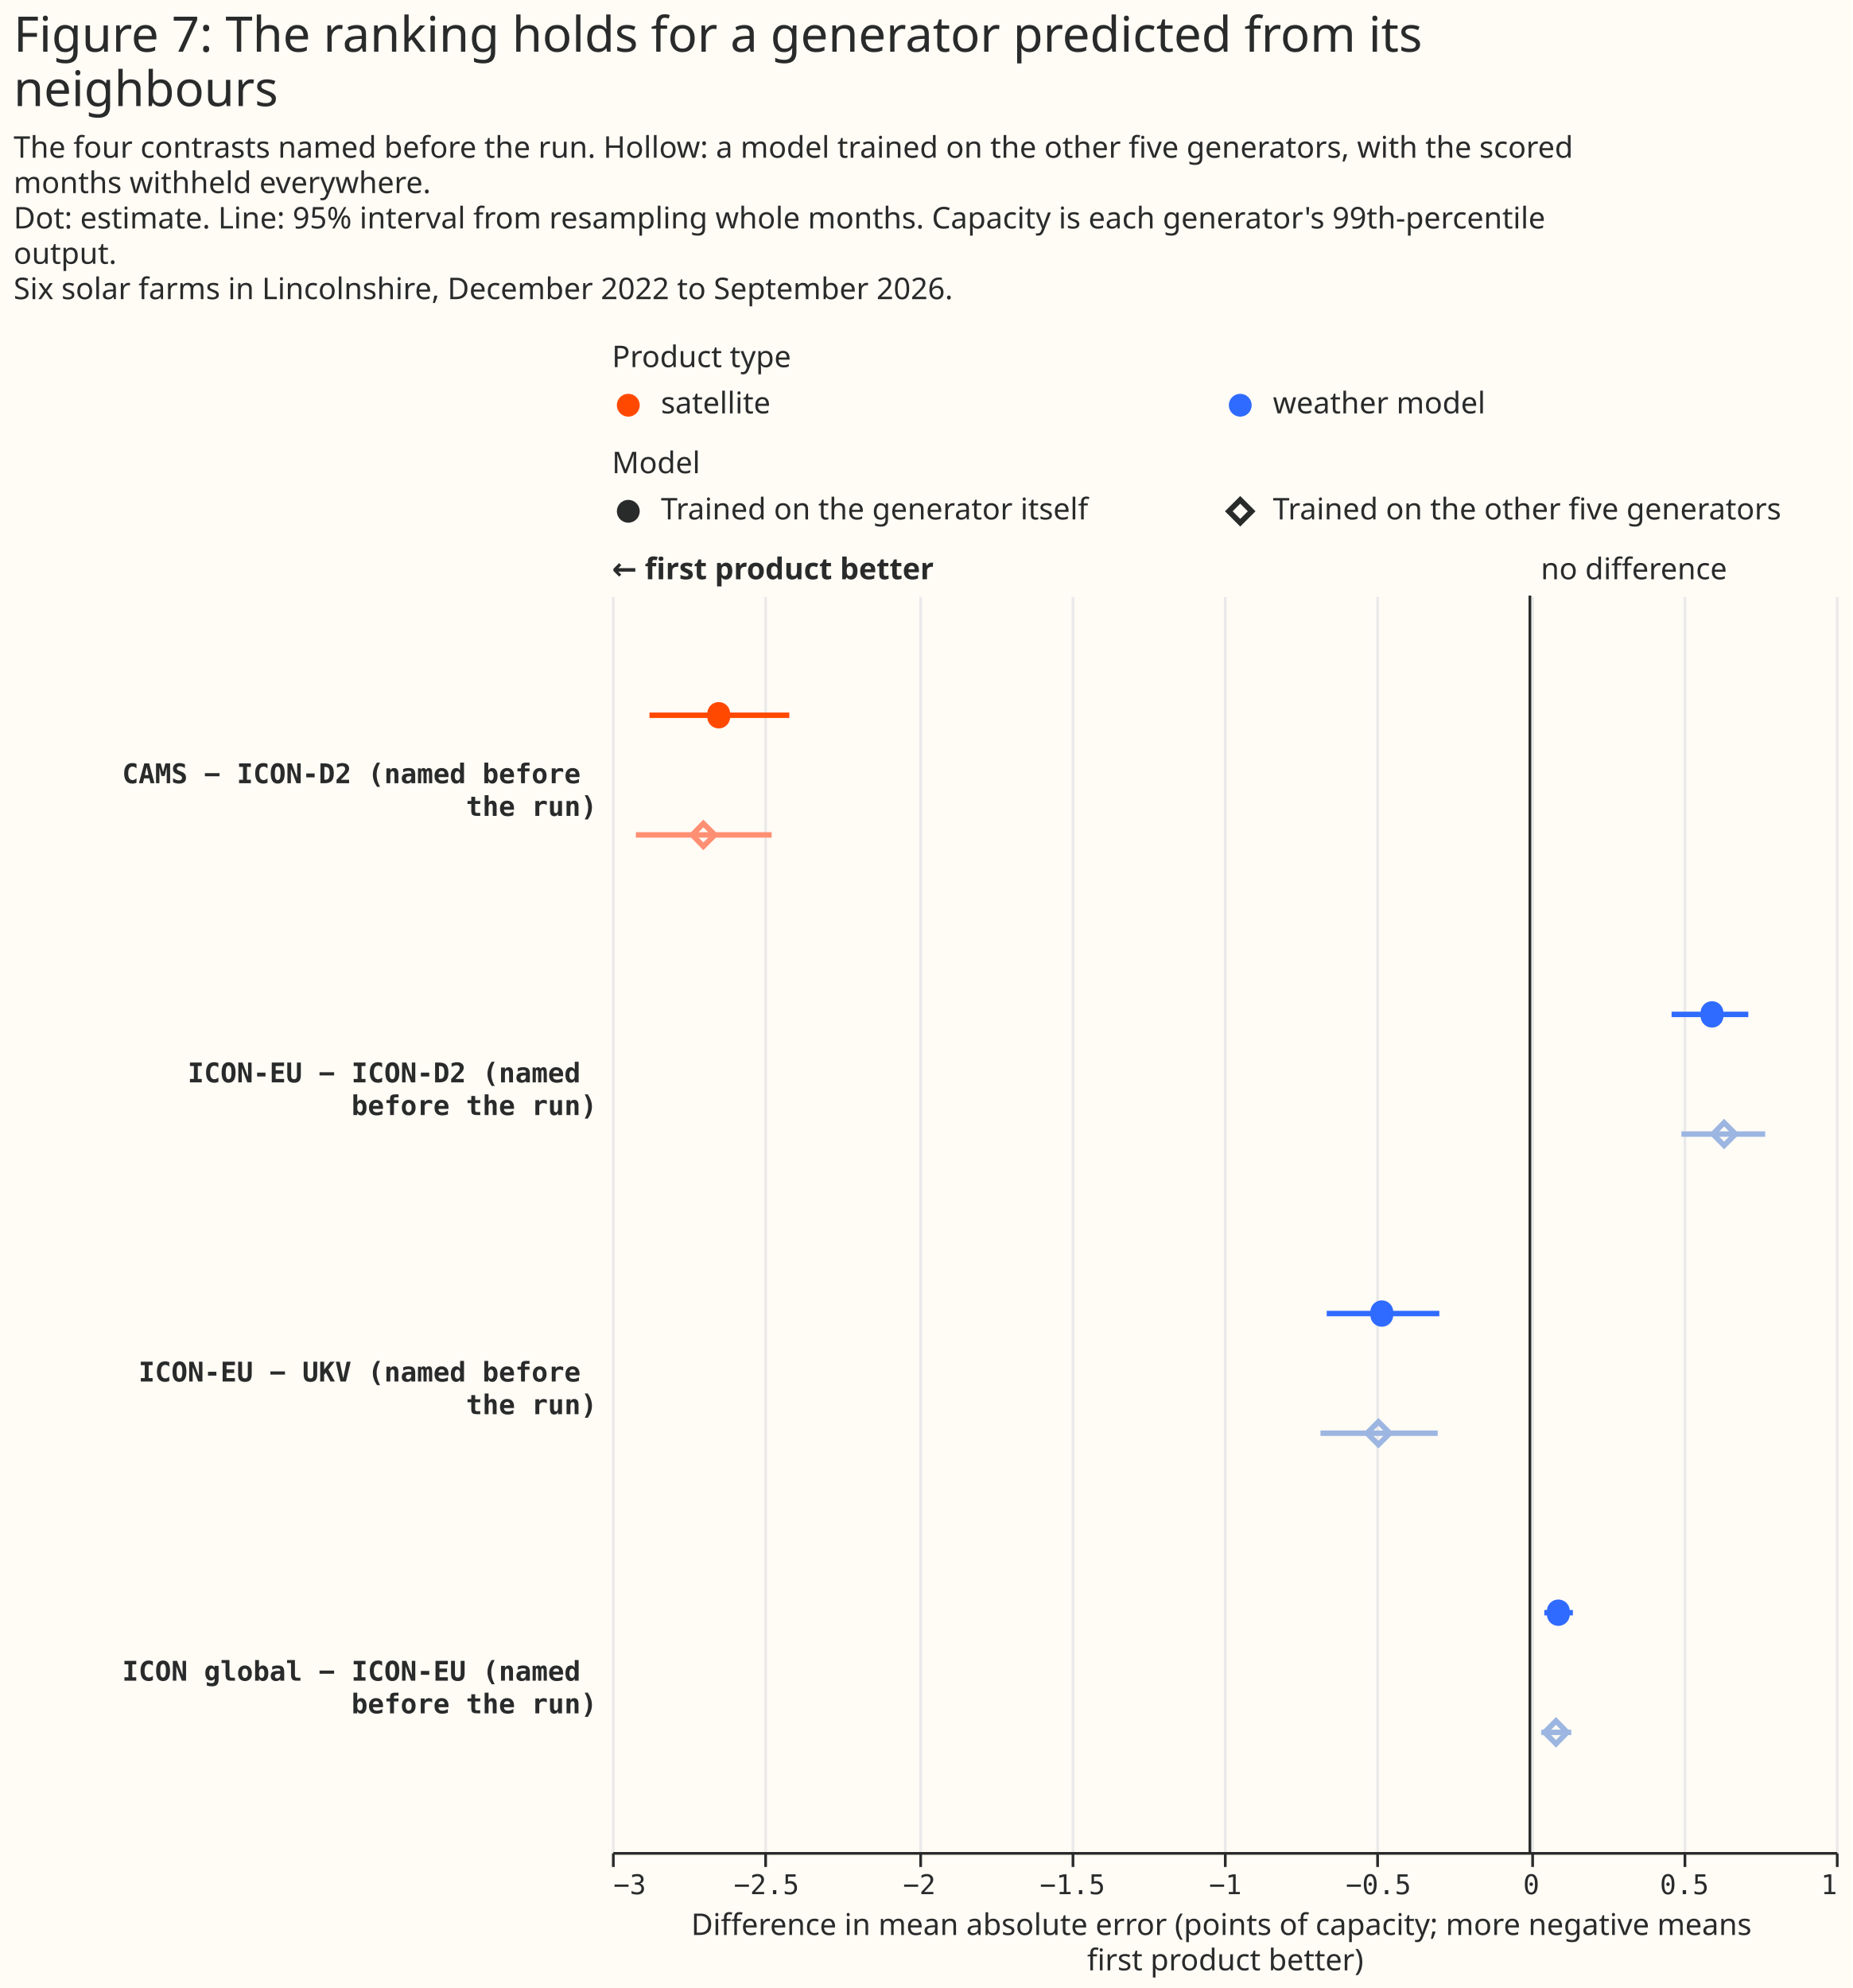
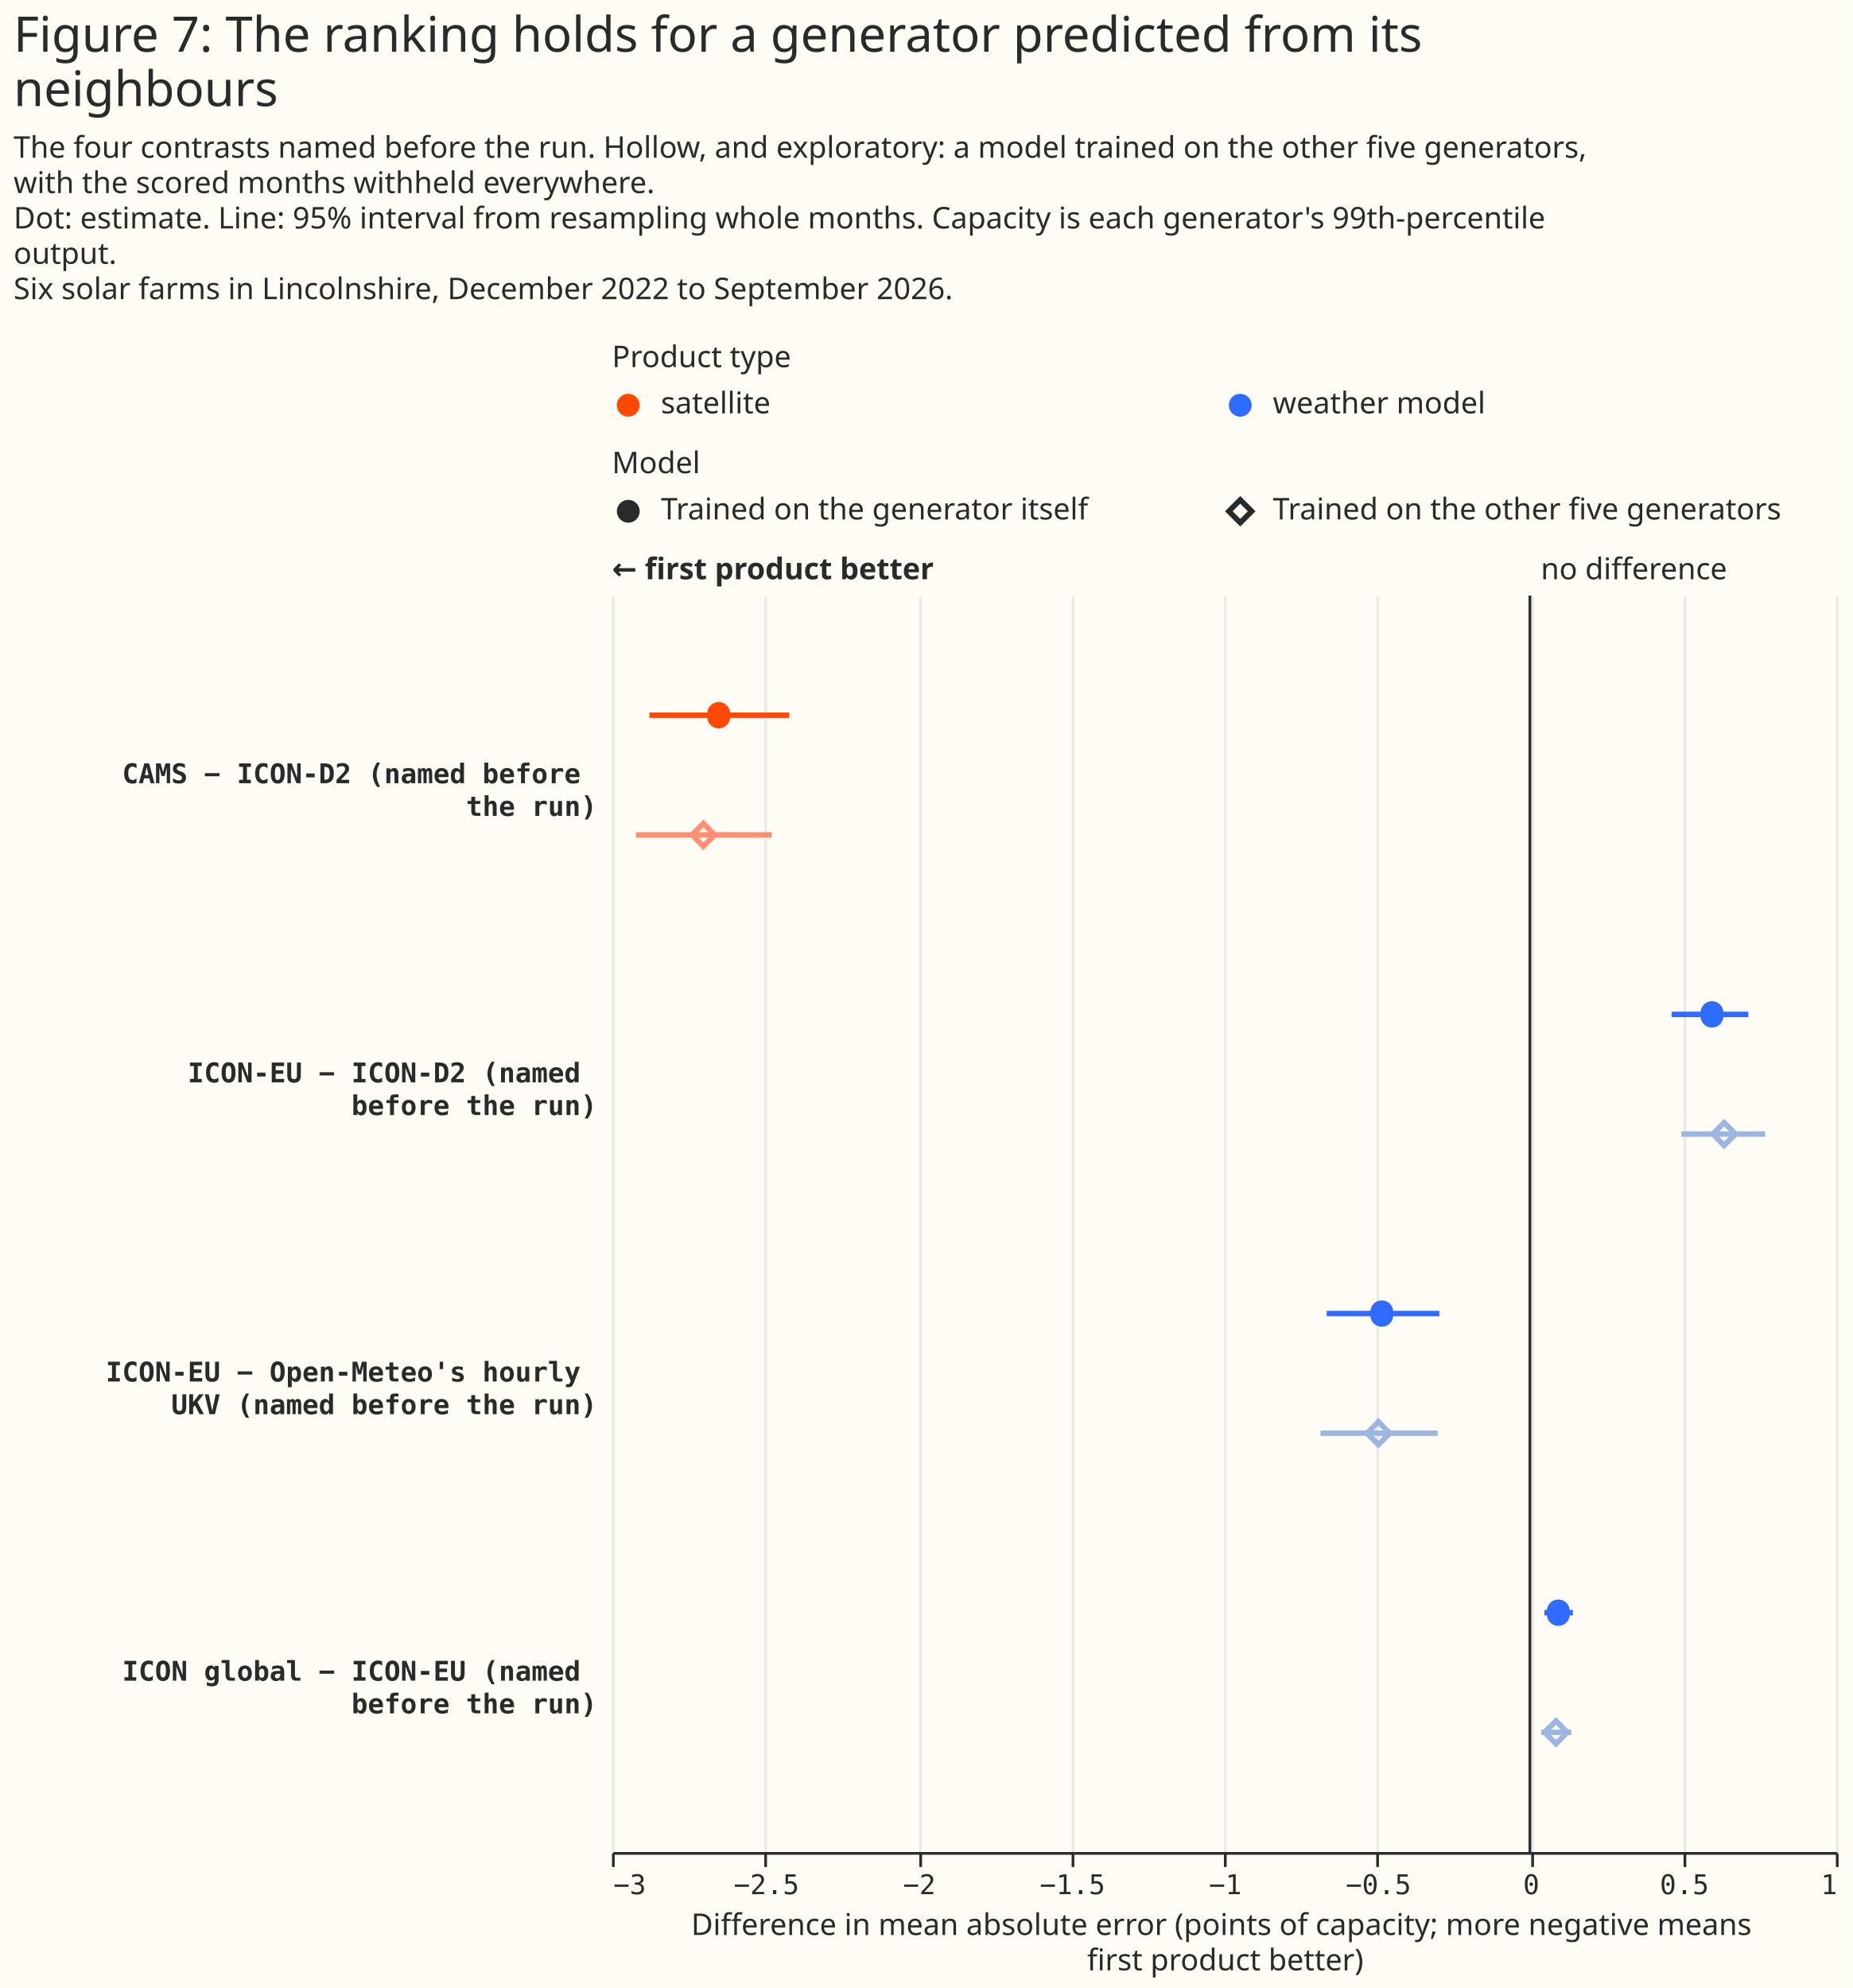
<svg xmlns="http://www.w3.org/2000/svg" width="681" height="731" class="marks" viewBox="0 0 681 731">
  <path fill="#fffbf5" d="M0 0h681v731H0z" />
  <g fill="none" stroke-miterlimit="10" aria-roledescription="group mark container" class="mark-group role-frame root">
    <path d="M225 141h450z" aria-hidden="true" class="background" />
    <g aria-roledescription="group mark container" class="mark-group role-scope concat_0_group">
      <g aria-roledescription="group mark container" class="mark-group role-scope concat_0_concat_0_group">
        <path fill="#fffbf5" d="M225 141h450v16H225Z" aria-hidden="true" class="background" />
        <g aria-roledescription="symbol mark container" class="mark-symbol role-mark concat_0_concat_0_layer_0_marks">
          <path fill="#ff4901" d="M235.2 149a4.2 4.2 0 1 1-8.4 0 4.2 4.2 0 1 1 8.4 0" aria-label="x: 6; colour: #FF4901; shape: circle" aria-roledescription="point" />
          <path fill="#306bff" d="M460.2 149a4.2 4.2 0 1 1-8.4 0 4.2 4.2 0 1 1 8.4 0" aria-label="x: 231; colour: #306BFF; shape: circle" aria-roledescription="point" />
        </g>
        <g fill="#292b2b" aria-roledescription="text mark container" class="mark-text role-mark concat_0_concat_0_layer_2_marks" font-family="Matter XH, DM Sans, sans-serif" font-size="11">
          <text aria-label="x: 6; label: satellite" aria-roledescription="text mark" transform="translate(243 152)">satellite</text>
          <text aria-label="x: 231; label: weather model" aria-roledescription="text mark" transform="translate(468 152)">weather model</text>
        </g>
        <g class="mark-group role-title">
          <text fill="#292b2b" aria-label="Title text 'Product type'" aria-roledescription="title" class="mark-text role-title-text" font-family="Matter XH, DM Sans, sans-serif" font-size="11" pointer-events="none" transform="translate(225 135)">Product type</text>
        </g>
      </g>
      <g aria-roledescription="group mark container" class="mark-group role-scope concat_0_concat_1_group">
        <path fill="#fffbf5" d="M225 180h450v16H225Z" aria-hidden="true" class="background" />
        <g aria-roledescription="symbol mark container" class="mark-symbol role-mark concat_0_concat_1_layer_0_marks">
          <path fill="#292b2b" d="M235.2 188a4.2 4.2 0 1 1-8.4 0 4.2 4.2 0 1 1 8.4 0" aria-label="x: 6; colour: #292B2B; shape: circle" aria-roledescription="point" />
        </g>
        <g aria-roledescription="symbol mark container" class="mark-symbol role-mark concat_0_concat_1_layer_1_marks">
          <path stroke="#292b2b" stroke-width="2" d="m451.8 188 4.2-4.2 4.2 4.2-4.2 4.2Z" aria-label="x: 231; colour: #292B2B; shape: diamond" aria-roledescription="point" />
        </g>
        <g fill="#292b2b" aria-roledescription="text mark container" class="mark-text role-mark concat_0_concat_1_layer_2_marks" font-family="Matter XH, DM Sans, sans-serif" font-size="11">
          <text aria-label="x: 6; label: Trained on the generator itself" aria-roledescription="text mark" transform="translate(243 191)">Trained on the generator itself</text>
          <text aria-label="x: 231; label: Trained on the other five generators" aria-roledescription="text mark" transform="translate(468 191)">Trained on the other five generators</text>
        </g>
        <g class="mark-group role-title">
          <text fill="#292b2b" aria-label="Title text 'Model'" aria-roledescription="title" class="mark-text role-title-text" font-family="Matter XH, DM Sans, sans-serif" font-size="11" pointer-events="none" transform="translate(225 174)">Model</text>
        </g>
      </g>
      <g aria-roledescription="group mark container" class="mark-group role-scope concat_0_concat_2_group">
        <path fill="#fffbf5" d="M225 219h450v462H225Z" aria-hidden="true" class="background" />
        <g aria-hidden="true" class="mark-group role-axis">
          <path stroke="#eaeaea" d="M225.5 681.5v-462m56 462v-462m57 462v-462m56 462v-462m56 462v-462m56 462v-462m57 462v-462m56 462v-462m56 462v-462" class="mark-rule role-axis-grid" pointer-events="none" />
        </g>
        <g aria-label="X-axis titled 'Difference in mean absolute error (points of capacity; more negative means first product better)' for a linear scale with values from −3 to 1" aria-roledescription="axis" class="mark-group role-axis" pointer-events="none">
          <path stroke="#292b2b" d="M225.5 681.5v5m56-5v5m57-5v5m56-5v5m56-5v5m56-5v5m57-5v5m56-5v5m56-5v5" class="mark-rule role-axis-tick" />
          <g fill="#292b2b" class="mark-text role-axis-label" font-family="Matter Semi Mono, Roboto Mono, monospace" font-size="10">
            <text transform="translate(225.5 696.5)">−3</text>
            <text text-anchor="middle" transform="translate(281.8 696.5)">−2.5</text>
            <text text-anchor="middle" transform="translate(338 696.5)">−2</text>
            <text text-anchor="middle" transform="translate(394.3 696.5)">−1.5</text>
            <text text-anchor="middle" transform="translate(450.5 696.5)">−1</text>
            <text text-anchor="middle" transform="translate(506.8 696.5)">−0.5</text>
            <text text-anchor="middle" transform="translate(563 696.5)">0</text>
            <text text-anchor="middle" transform="translate(619.3 696.5)">0.5</text>
            <text text-anchor="end" transform="translate(675.5 696.5)">1</text>
          </g>
          <path stroke="#292b2b" d="M225.5 681.5h450" class="mark-rule role-axis-domain" />
          <text fill="#292b2b" class="mark-text role-axis-title" font-family="Matter XH, DM Sans, sans-serif" font-size="11" text-anchor="middle" transform="translate(450.5 711.5)">
            <tspan>Difference in mean absolute error (points of capacity; more negative means</tspan>
            <tspan x="0" dy="13">first product better)</tspan>
          </text>
        </g>
-         <g aria-label="Y-axis for a discrete scale with 4 values: CAMS − ICON-D2 (named before the run), ICON-EU − ICON-D2 (named before the run), ICON-EU − UKV (named before the run), ICON global − ICON-EU (named before the run)" aria-roledescription="axis" class="mark-group role-axis">
+         <g aria-label="Y-axis for a discrete scale with 4 values: CAMS − ICON-D2 (named before the run), ICON-EU − ICON-D2 (named before the run), ICON-EU − Open-Meteo's hourly UKV (named before the run), ICON global − ICON-EU (named before the run)" aria-roledescription="axis" class="mark-group role-axis">
          <g fill="#292b2b" class="mark-text role-axis-label" font-family="Matter Semi Mono, Roboto Mono, monospace" font-size="10" font-weight="bold" pointer-events="none" text-anchor="end">
            <text transform="translate(219.5 288)">
              <tspan>CAMS − ICON-D2 (named before</tspan>
              <tspan x="0" dy="12">the run)</tspan>
            </text>
            <text transform="translate(219.5 398)">
              <tspan>ICON-EU − ICON-D2 (named</tspan>
              <tspan x="0" dy="12">before the run)</tspan>
            </text>
            <text transform="translate(219.5 508)">
-               <tspan>ICON-EU − UKV (named before</tspan>
-               <tspan x="0" dy="12">the run)</tspan>
+               <tspan>ICON-EU − Open-Meteo's hourly</tspan>
+               <tspan x="0" dy="12">UKV (named before the run)</tspan>
            </text>
            <text transform="translate(219.5 618)">
              <tspan>ICON global − ICON-EU (named</tspan>
              <tspan x="0" dy="12">before the run)</tspan>
            </text>
          </g>
        </g>
        <g aria-roledescription="rule mark container" class="mark-rule role-mark concat_0_concat_2_layer_0_marks">
          <path stroke="#292b2b" d="M562.5 219v462" aria-label="x: 0" aria-roledescription="rule mark" />
        </g>
        <g aria-roledescription="text mark container" class="mark-text role-mark concat_0_concat_2_layer_1_marks">
          <text fill="#292b2b" aria-label="x: 0" aria-roledescription="text mark" font-family="Matter XH, DM Sans, sans-serif" font-size="11" transform="translate(566.5 213)">no difference</text>
        </g>
        <g aria-roledescription="text mark container" class="mark-text role-mark concat_0_concat_2_layer_2_marks">
          <text fill="#292b2b" aria-label="x: −3" aria-roledescription="text mark" font-family="Matter XH, DM Sans, sans-serif" font-size="11" font-weight="bold" transform="translate(225 213)">← first product better</text>
        </g>
        <g stroke-width="2" aria-hidden="true" class="mark-rule role-mark concat_0_concat_2_layer_3_marks" clip-path="url(#a)" transform="translate(225 219)">
          <path stroke="#ff4901" d="M13.8 44h51.4" />
          <path stroke="#ff8f73" d="M8.8 88h49.9" />
          <path stroke="#306bff" d="M389.6 154h28.2" />
          <path stroke="#9cb6e1" d="M393.2 198H424" />
          <path stroke="#306bff" d="M262.8 264h41.4" />
          <path stroke="#9cb6e1" d="M260.5 308h43.1" />
          <path stroke="#306bff" d="M342.8 374h10.5" />
          <path stroke="#9cb6e1" d="M341.7 418h11" />
        </g>
        <g aria-roledescription="symbol mark container" class="mark-symbol role-mark concat_0_concat_2_layer_4_marks" clip-path="url(#b)" transform="translate(225 219)">
          <path fill="#ff4901" d="M43.4 44a4.2 4.2 0 1 1-8.3 0 4.2 4.2 0 1 1 8.3 0" aria-label="Difference in mean absolute error (points of capacity; more negative means, first product better): −2.65; label: CAMS − ICON-D2 (named before the run); condition: Trained on the generator itself; shade: satellite; Row: CAMS − ICON-D2 (named before the run); Estimate: −2.651; Lower 95%: −2.877; Upper 95%: −2.42" aria-roledescription="point" />
          <path fill="#306bff" d="M408.6 154a4.2 4.2 0 1 1-8.3 0 4.2 4.2 0 1 1 8.3 0" aria-label="Difference in mean absolute error (points of capacity; more negative means, first product better): 0.59; label: ICON-EU − ICON-D2 (named before the run); condition: Trained on the generator itself; shade: weather model; Row: ICON-EU − ICON-D2 (named before the run); Estimate: 0.595; Lower 95%: 0.463; Upper 95%: 0.714" aria-roledescription="point" />
-           <path fill="#306bff" d="M287.2 264a4.2 4.2 0 1 1-8.3 0 4.2 4.2 0 1 1 8.3 0" aria-label="Difference in mean absolute error (points of capacity; more negative means, first product better): −0.48; label: ICON-EU − UKV (named before the run); condition: Trained on the generator itself; shade: weather model; Row: ICON-EU − UKV (named before the run); Estimate: −0.484; Lower 95%: −0.664; Upper 95%: −0.296" aria-roledescription="point" />
+           <path fill="#306bff" d="M287.2 264a4.2 4.2 0 1 1-8.3 0 4.2 4.2 0 1 1 8.3 0" aria-label="Difference in mean absolute error (points of capacity; more negative means, first product better): −0.48; label: ICON-EU − Open-Meteo's hourly UKV (named before the run); condition: Trained on the generator itself; shade: weather model; Row: ICON-EU − Open-Meteo's hourly UKV (named before the run); Estimate: −0.484; Lower 95%: −0.664; Upper 95%: −0.296" aria-roledescription="point" />
          <path fill="#306bff" d="M352.1 374a4.2 4.2 0 1 1-8.3 0 4.2 4.2 0 1 1 8.3 0" aria-label="Difference in mean absolute error (points of capacity; more negative means, first product better): 0.09; label: ICON global − ICON-EU (named before the run); condition: Trained on the generator itself; shade: weather model; Row: ICON global − ICON-EU (named before the run); Estimate: 0.093; Lower 95%: 0.047; Upper 95%: 0.14" aria-roledescription="point" />
        </g>
        <g stroke-width="2" aria-roledescription="symbol mark container" class="mark-symbol role-mark concat_0_concat_2_layer_5_marks" clip-path="url(#c)" transform="translate(225 219)">
          <path stroke="#ff8f73" d="m29.5 88 4.1-4.2 4.2 4.2-4.2 4.2Z" aria-label="Difference in mean absolute error (points of capacity; more negative means, first product better): −2.7; label: CAMS − ICON-D2 (named before the run); condition: Trained on the other five generators; shade: satellite, light; Row: CAMS − ICON-D2 (named before the run); Estimate: −2.701; Lower 95%: −2.922; Upper 95%: −2.478" aria-roledescription="point" />
          <path stroke="#9cb6e1" d="m404.8 198 4.1-4.2 4.2 4.2-4.2 4.2Z" aria-label="Difference in mean absolute error (points of capacity; more negative means, first product better): 0.64; label: ICON-EU − ICON-D2 (named before the run); condition: Trained on the other five generators; shade: weather model, light; Row: ICON-EU − ICON-D2 (named before the run); Estimate: 0.635; Lower 95%: 0.495; Upper 95%: 0.77" aria-roledescription="point" />
-           <path stroke="#9cb6e1" d="m277.6 308 4.2-4.2 4.2 4.2-4.2 4.2Z" aria-label="Difference in mean absolute error (points of capacity; more negative means, first product better): −0.49; label: ICON-EU − UKV (named before the run); condition: Trained on the other five generators; shade: weather model, light; Row: ICON-EU − UKV (named before the run); Estimate: −0.495; Lower 95%: −0.684; Upper 95%: −0.301" aria-roledescription="point" />
+           <path stroke="#9cb6e1" d="m277.6 308 4.2-4.2 4.2 4.2-4.2 4.2Z" aria-label="Difference in mean absolute error (points of capacity; more negative means, first product better): −0.49; label: ICON-EU − Open-Meteo's hourly UKV (named before the run); condition: Trained on the other five generators; shade: weather model, light; Row: ICON-EU − Open-Meteo's hourly UKV (named before the run); Estimate: −0.495; Lower 95%: −0.684; Upper 95%: −0.301" aria-roledescription="point" />
          <path stroke="#9cb6e1" d="m342.9 418 4.2-4.2 4.1 4.2-4.1 4.2Z" aria-label="Difference in mean absolute error (points of capacity; more negative means, first product better): 0.09; label: ICON global − ICON-EU (named before the run); condition: Trained on the other five generators; shade: weather model, light; Row: ICON global − ICON-EU (named before the run); Estimate: 0.085; Lower 95%: 0.037; Upper 95%: 0.135" aria-roledescription="point" />
        </g>
      </g>
    </g>
    <g fill="#292b2b" class="mark-group role-title" font-family="Matter XH, DM Sans, sans-serif" pointer-events="none">
      <text aria-label="Title text 'Figure 7: The ranking holds for a generator predicted from its neighbours'" aria-roledescription="title" class="mark-text role-title-text" font-size="18" transform="translate(5 19)">
        <tspan>Figure 7: The ranking holds for a generator predicted from its</tspan>
        <tspan x="0" dy="20">neighbours</tspan>
      </text>
-       <text aria-label="Subtitle text 'The four contrasts named before the run. Hollow: a model trained on the other five generators, with the scored months withheld everywhere. Dot: estimate. Line: 95% interval from resampling whole months. Capacity is each generator's 99th-percentile output. Six solar farms in Lincolnshire, December 2022 to September 2026.'" aria-roledescription="subtitle" class="mark-text role-title-subtitle" font-size="11" transform="translate(5 58)">
-         <tspan>The four contrasts named before the run. Hollow: a model trained on the other five generators, with the scored</tspan>
-         <tspan x="0" dy="13">months withheld everywhere.</tspan>
+       <text aria-label="Subtitle text 'The four contrasts named before the run. Hollow, and exploratory: a model trained on the other five generators, with the scored months withheld everywhere. Dot: estimate. Line: 95% interval from resampling whole months. Capacity is each generator's 99th-percentile output. Six solar farms in Lincolnshire, December 2022 to September 2026.'" aria-roledescription="subtitle" class="mark-text role-title-subtitle" font-size="11" transform="translate(5 58)">
+         <tspan>The four contrasts named before the run. Hollow, and exploratory: a model trained on the other five generators,</tspan>
+         <tspan x="0" dy="13">with the scored months withheld everywhere.</tspan>
        <tspan x="0" dy="13">Dot: estimate. Line: 95% interval from resampling whole months. Capacity is each generator's 99th-percentile</tspan>
        <tspan x="0" dy="13">output.</tspan>
        <tspan x="0" dy="13">Six solar farms in Lincolnshire, December 2022 to September 2026.</tspan>
      </text>
    </g>
  </g>
  <defs>
    <clipPath id="a">
      <path d="M0 0h450v462H0z" />
    </clipPath>
    <clipPath id="b">
      <path d="M0 0h450v462H0z" />
    </clipPath>
    <clipPath id="c">
      <path d="M0 0h450v462H0z" />
    </clipPath>
  </defs>
</svg>
